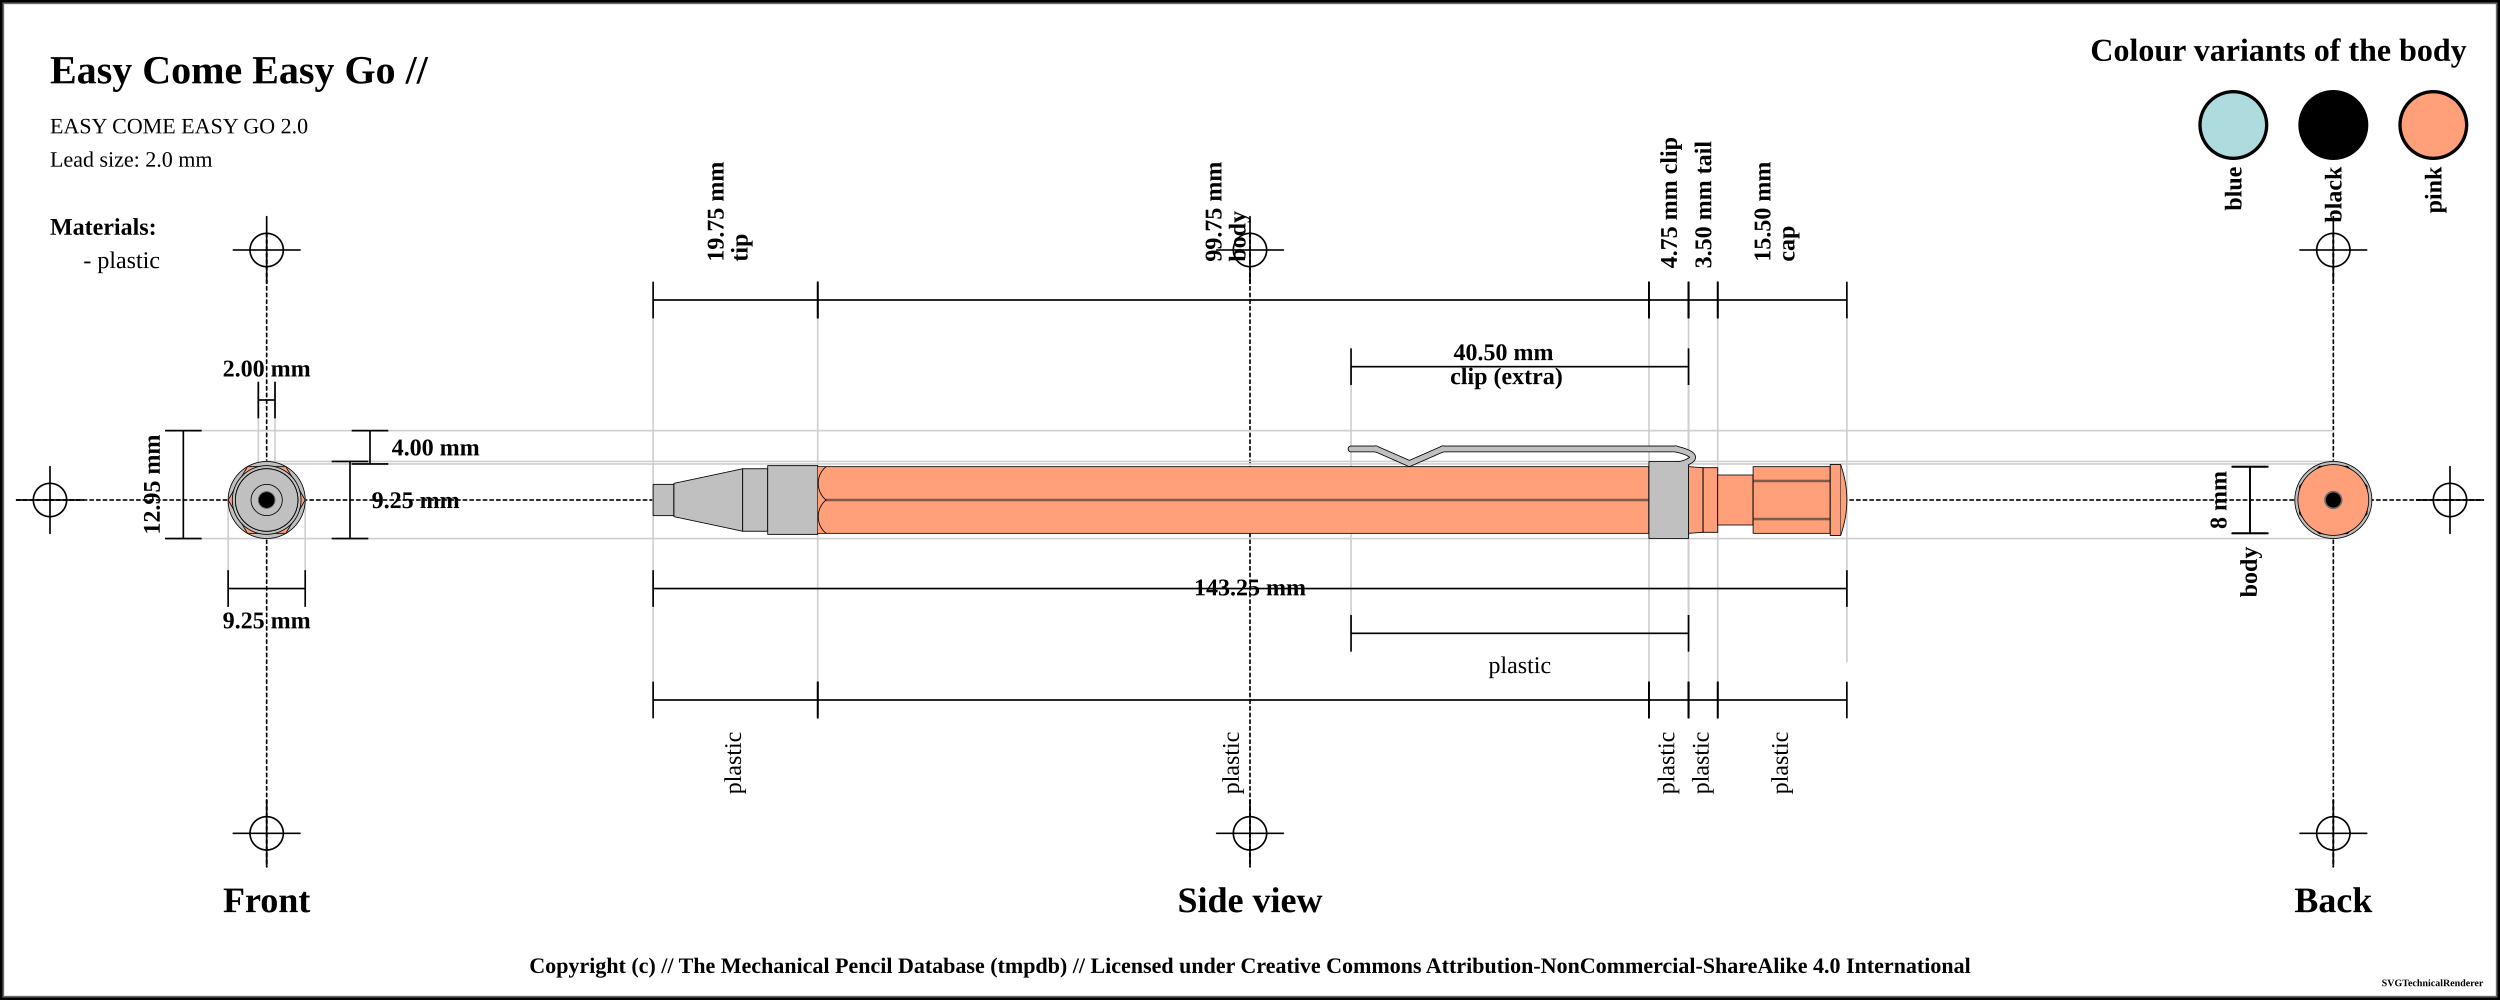
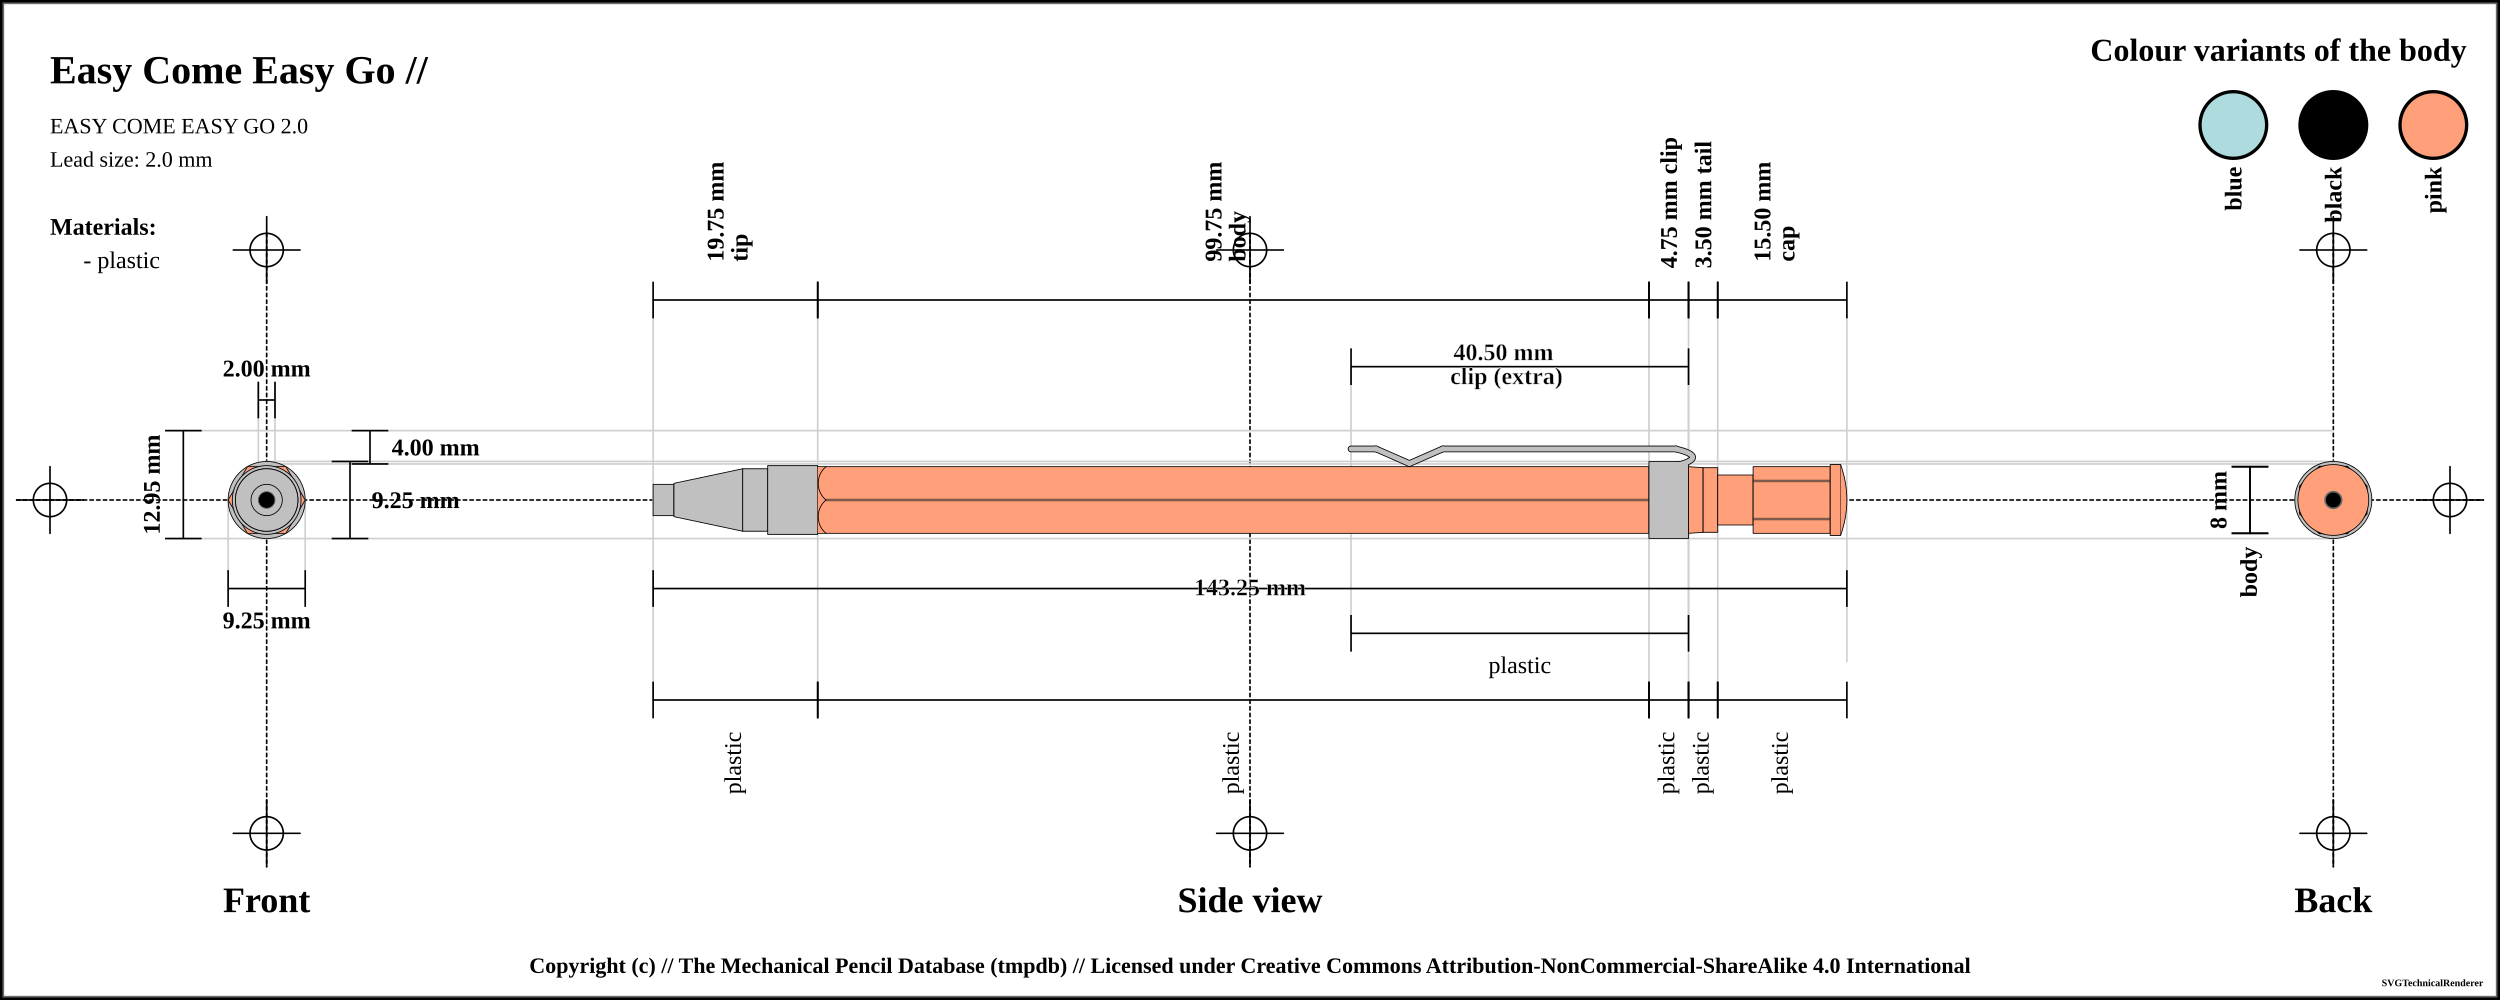
<svg xmlns="http://www.w3.org/2000/svg" width="1500" height="600">
  <pattern id="diagonalHatch" patternUnits="userSpaceOnUse" width="8" height="8">
    <path stroke="dimgray" stroke-linecap="round" stroke-width="1" d="M 4,4 L 8,8" />
    <path stroke="dimgray" stroke-linecap="round" stroke-width="1" d="M 4,4 L 0,8" />
    <path stroke="gray" stroke-linecap="round" stroke-width="1" d="M 4,4 L 8,0" />
    <path stroke="gray" stroke-linecap="round" stroke-width="1" d="M 4,4 L 0,0" />
+   </pattern>
+   <pattern id="ridged" patternUnits="userSpaceOnUse" width="3" height="3">
+     <path stroke="dimgray" stroke-linecap="round" stroke-width="1" d="M 0,0 L 0,3" />
+   </pattern>
+   <pattern id="lined" patternUnits="userSpaceOnUse" width="3" height="3">
+     <path stroke="dimgray" stroke-linecap="round" stroke-width="1" d="M 0,0 L 3,0" />
  </pattern>
  <pattern id="spring" patternUnits="userSpaceOnUse" width="8" height="100">
    <path stroke="dimgray" stroke-linecap="round" stroke-width="2" d="M 0,0 L 8,100" />
    <path stroke="white" stroke-linecap="round" stroke-width="1" d="M 0,0 L 8,100" />
  </pattern>
  <rect x="0" y="0" width="1500" height="600" fill="white" stroke="black" stroke-width="4" />
  <rect x="2" y="2" width="1496" height="596" fill="white" stroke="dimgray" stroke-width="1" />
  <g transform="rotate(0 0 0)">
    <line x1="10" y1="300" x2="1490" y2="300" stroke-linecap="round" stroke="#000000" stroke-dasharray="2" stroke-width="1" />
    <line x1="10" y1="300" x2="50" y2="300" stroke-linecap="round" stroke="#000000" stroke-width="1" />
    <line x1="30" y1="280" x2="30" y2="320" stroke="#000000" stroke-linecap="round" stroke-width="1" />
    <circle r="10" cx="30" cy="300" fill="white" fill-opacity="0" stroke="#000000" stroke-width="1" />
    <line x1="1450" y1="300" x2="1490" y2="300" stroke-linecap="round" stroke="#000000" stroke-width="1" />
    <line x1="1470" y1="280" x2="1470" y2="320" stroke="#000000" stroke-linecap="round" stroke-width="1" />
    <circle r="10" cx="1470" cy="300" fill="white" fill-opacity="0" stroke="#000000" stroke-width="1" />
    <line x1="160" y1="140" x2="160" y2="520" stroke="#000000" stroke-linecap="round" stroke-dasharray="2" stroke-width="1" />
    <line x1="140" y1="150" x2="180" y2="150" stroke-linecap="round" stroke="#000000" stroke-width="1" />
    <line x1="160" y1="130" x2="160" y2="170" stroke="#000000" stroke-linecap="round" stroke-width="1" />
    <circle r="10" cx="160" cy="150" fill="white" fill-opacity="0" stroke="#000000" stroke-width="1" />
    <line x1="140" y1="500" x2="180" y2="500" stroke-linecap="round" stroke="#000000" stroke-width="1" />
    <line x1="160" y1="480" x2="160" y2="520" stroke="#000000" stroke-linecap="round" stroke-width="1" />
    <circle r="10" cx="160" cy="500" fill="white" fill-opacity="0" stroke="#000000" stroke-width="1" />
    <line x1="750" y1="140" x2="750" y2="520" stroke="#000000" stroke-linecap="round" stroke-dasharray="2" stroke-width="1" />
    <line x1="730" y1="150" x2="770" y2="150" stroke-linecap="round" stroke="#000000" stroke-width="1" />
    <line x1="750" y1="130" x2="750" y2="170" stroke="#000000" stroke-linecap="round" stroke-width="1" />
    <circle r="10" cx="750" cy="150" fill="white" fill-opacity="0" stroke="#000000" stroke-width="1" />
    <line x1="730" y1="500" x2="770" y2="500" stroke-linecap="round" stroke="#000000" stroke-width="1" />
    <line x1="750" y1="480" x2="750" y2="520" stroke="#000000" stroke-linecap="round" stroke-width="1" />
    <circle r="10" cx="750" cy="500" fill="white" fill-opacity="0" stroke="#000000" stroke-width="1" />
    <line x1="1400" y1="140" x2="1400" y2="520" stroke="#000000" stroke-linecap="round" stroke-dasharray="2" stroke-width="1" />
    <line x1="1380" y1="150" x2="1420" y2="150" stroke-linecap="round" stroke="#000000" stroke-width="1" />
    <line x1="1400" y1="130" x2="1400" y2="170" stroke="#000000" stroke-linecap="round" stroke-width="1" />
    <circle r="10" cx="1400" cy="150" fill="white" fill-opacity="0" stroke="#000000" stroke-width="1" />
    <line x1="1380" y1="500" x2="1420" y2="500" stroke-linecap="round" stroke="#000000" stroke-width="1" />
    <line x1="1400" y1="480" x2="1400" y2="520" stroke="#000000" stroke-linecap="round" stroke-width="1" />
    <circle r="10" cx="1400" cy="500" fill="white" fill-opacity="0" stroke="#000000" stroke-width="1" />
    <text x="30" y="50" font-size="2.0em" font-weight="bold"> Easy Come Easy Go //  </text>
    <text x="30" y="80" font-size="1.1em"> EASY COME EASY GO 2.0</text>
    <text x="30" y="100" font-size="1.1em"> Lead size: 2.0 mm</text>
    <text x="1480" y="30" font-size="1.6em" font-weight="bold" text-anchor="end" dominant-baseline="central">Colour variants of the body</text>
    <rect x="1440" y="55" width="40" rx="50%" ry="50%" height="40" stroke="black" stroke-width="2" fill="#FFA07A" />
    <text x="1460" y="100" transform="rotate(-90, 1460, 100)" font-size="1.2em" font-weight="bold" text-anchor="end" dominant-baseline="central">pink</text>
    <rect x="1380" y="55" width="40" rx="50%" ry="50%" height="40" stroke="black" stroke-width="2" fill="#000000" />
    <text x="1400" y="100" transform="rotate(-90, 1400, 100)" font-size="1.2em" font-weight="bold" text-anchor="end" dominant-baseline="central">black</text>
    <rect x="1320" y="55" width="40" rx="50%" ry="50%" height="40" stroke="black" stroke-width="2" fill="#AEDCDE" />
    <text x="1340" y="100" transform="rotate(-90, 1340, 100)" font-size="1.2em" font-weight="bold" text-anchor="end" dominant-baseline="central">blue</text>
    <text x="30" y="136" font-size="1.2em" font-weight="bold" text-anchor="start" dominant-baseline="central">Materials:</text>
    <text x="50" y="156" font-size="1.2em" text-anchor="start" dominant-baseline="central"> - plastic</text>
    <line x1="100" y1="258.375" x2="1400" y2="258.375" stroke-linecap="round" stroke="#cfcfcf" stroke-width="1" />
    <line x1="160" y1="278.375" x2="1400" y2="278.375" stroke-linecap="round" stroke="#cfcfcf" stroke-width="1" />
    <line x1="155" y1="230" x2="155" y2="300" stroke="#cfcfcf" stroke-linecap="round" stroke-width="1" />
    <line x1="165" y1="230" x2="165" y2="300" stroke="#cfcfcf" stroke-linecap="round" stroke-width="1" />
    <line x1="160" y1="276.875" x2="1400" y2="276.875" stroke-linecap="round" stroke="#cfcfcf" stroke-width="1" />
    <line x1="100" y1="323.125" x2="1400" y2="323.125" stroke-linecap="round" stroke="#cfcfcf" stroke-width="1" />
    <line x1="136.875" y1="300" x2="136.875" y2="343.125" stroke="#cfcfcf" stroke-linecap="round" stroke-width="1" />
    <line x1="183.125" y1="300" x2="183.125" y2="343.125" stroke="#cfcfcf" stroke-linecap="round" stroke-width="1" />
    <line x1="391.875" y1="180" x2="391.875" y2="420" stroke="#cfcfcf" stroke-linecap="round" stroke-width="1" />
    <line x1="490.625" y1="180" x2="490.625" y2="420" stroke="#cfcfcf" stroke-linecap="round" stroke-width="1" />
    <line x1="989.375" y1="180" x2="989.375" y2="420" stroke="#cfcfcf" stroke-linecap="round" stroke-width="1" />
    <line x1="810.625" y1="220" x2="810.625" y2="380" stroke="#cfcfcf" stroke-linecap="round" stroke-width="1" />
    <line x1="1013.125" y1="220" x2="1013.125" y2="380" stroke="#cfcfcf" stroke-linecap="round" stroke-width="1" />
    <line x1="1013.125" y1="180" x2="1013.125" y2="420" stroke="#cfcfcf" stroke-linecap="round" stroke-width="1" />
    <line x1="1030.625" y1="180" x2="1030.625" y2="420" stroke="#cfcfcf" stroke-linecap="round" stroke-width="1" />
    <line x1="1108.125" y1="188.875" x2="1108.125" y2="396.875" stroke="#cfcfcf" stroke-linecap="round" stroke-width="1" />
    <text x="160" y="540" font-size="1.8em" font-weight="bold" text-anchor="middle" dominant-baseline="central">Front</text>
    <text x="750" y="540" font-size="1.8em" font-weight="bold" text-anchor="middle" dominant-baseline="central">Side view</text>
    <text x="1400" y="540" font-size="1.8em" font-weight="bold" text-anchor="middle" dominant-baseline="central">Back</text>
    <line x1="155" y1="229" x2="155" y2="251" stroke="black" stroke-width="1" />
    <line x1="155" y1="240" x2="165" y2="240" stroke="black" stroke-width="1" />
    <line x1="165" y1="229" x2="165" y2="251" stroke="black" stroke-width="1" />
    <text x="160" y="221" font-size="1.2em" font-weight="bold" text-anchor="middle" dominant-baseline="central" fill="black">
      <tspan x="160" dy="0">2.00 mm</tspan>
    </text>
    <line x1="211" y1="258.375" x2="233" y2="258.375" stroke="black" stroke-width="1" />
    <line x1="222" y1="258.375" x2="222" y2="278.375" stroke="black" stroke-width="1" />
    <line x1="211" y1="278.375" x2="233" y2="278.375" stroke="black" stroke-width="1" />
    <text x="235" y="268.375" font-size="1.2em" font-weight="bold" text-anchor="start" dominant-baseline="central" fill="black">4.00 mm</text>
    <line x1="199" y1="276.875" x2="221" y2="276.875" stroke="black" stroke-width="1" />
    <line x1="210" y1="276.875" x2="210" y2="323.125" stroke="black" stroke-width="1" />
    <line x1="199" y1="323.125" x2="221" y2="323.125" stroke="black" stroke-width="1" />
    <text x="223" y="300" font-size="1.2em" font-weight="bold" text-anchor="start" dominant-baseline="central" fill="black">9.25 mm</text>
    <line x1="99" y1="258.375" x2="121" y2="258.375" stroke="black" stroke-width="1" />
    <line x1="110" y1="258.375" x2="110" y2="323.125" stroke="black" stroke-width="1" />
    <line x1="99" y1="323.125" x2="121" y2="323.125" stroke="black" stroke-width="1" />
    <text x="91" y="290.75" transform="rotate(-90, 91, 290.75)" font-size="1.2em" font-weight="bold" text-anchor="middle" dominant-baseline="central" fill="black">12.95 mm</text>
    <line x1="136.875" y1="342.125" x2="136.875" y2="364.125" stroke="black" stroke-width="1" />
    <line x1="136.875" y1="353.125" x2="183.125" y2="353.125" stroke="black" stroke-width="1" />
    <line x1="183.125" y1="342.125" x2="183.125" y2="364.125" stroke="black" stroke-width="1" />
    <text x="160" y="372.125" font-size="1.2em" font-weight="bold" text-anchor="middle" dominant-baseline="central" fill="black">
      <tspan x="160" dy="0">9.25 mm</tspan>
    </text>
    <line x1="391.875" y1="169" x2="391.875" y2="191" stroke="black" stroke-width="1" />
    <line x1="391.875" y1="180" x2="490.625" y2="180" stroke="black" stroke-width="1" />
    <line x1="490.625" y1="169" x2="490.625" y2="191" stroke="black" stroke-width="1" />
    <text x="441.25" y="161" font-size="1.2em" transform="rotate(-90, 429.25, 161)" font-weight="bold" text-anchor="start" dominant-baseline="central" fill="black">
      <tspan x="433.25" dy="0">19.75 mm</tspan>
      <tspan x="433.25" dy="1em">tip</tspan>
    </text>
    <line x1="490.625" y1="169" x2="490.625" y2="191" stroke="black" stroke-width="1" />
    <line x1="490.625" y1="180" x2="989.375" y2="180" stroke="black" stroke-width="1" />
    <line x1="989.375" y1="169" x2="989.375" y2="191" stroke="black" stroke-width="1" />
    <text x="740" y="161" font-size="1.2em" transform="rotate(-90, 728, 161)" font-weight="bold" text-anchor="start" dominant-baseline="central" fill="black">
      <tspan x="732" dy="0">99.75 mm</tspan>
      <tspan x="732" dy="1em">body</tspan>
    </text>
    <line x1="989.375" y1="169" x2="989.375" y2="191" stroke="black" stroke-width="1" />
    <line x1="989.375" y1="180" x2="1013.125" y2="180" stroke="black" stroke-width="1" />
    <line x1="1013.125" y1="169" x2="1013.125" y2="191" stroke="black" stroke-width="1" />
    <text x="1001.25" y="161" font-size="1.2em" transform="rotate(-90, 1001.25, 161)" font-weight="bold" text-anchor="start" dominant-baseline="central" fill="black">
      <tspan x="1001.25" dy="0">4.75 mm clip</tspan>
    </text>
    <line x1="810.625" y1="209" x2="810.625" y2="231" stroke="black" stroke-width="1" />
    <line x1="810.625" y1="220" x2="1013.125" y2="220" stroke="black" stroke-width="1" />
    <line x1="1013.125" y1="209" x2="1013.125" y2="231" stroke="black" stroke-width="1" />
-     <text x="911.875" y="212" font-weight="bold" font-size="1.2em" text-anchor="middle" dominant-baseline="middle" fill="black">
+     <text x="911.875" y="212" font-weight="bold" font-size="1.2em" stroke="white" stroke-width="0.25" text-anchor="middle" dominant-baseline="middle" fill="black">
      <tspan x="903.875" dy="0">40.50 mm</tspan>
      <tspan x="903.875" dy="1em">clip (extra)</tspan>
    </text>
    <line x1="1013.125" y1="169" x2="1013.125" y2="191" stroke="black" stroke-width="1" />
    <line x1="1013.125" y1="180" x2="1030.625" y2="180" stroke="black" stroke-width="1" />
    <line x1="1030.625" y1="169" x2="1030.625" y2="191" stroke="black" stroke-width="1" />
    <text x="1021.875" y="161" font-size="1.2em" transform="rotate(-90, 1021.875, 161)" font-weight="bold" text-anchor="start" dominant-baseline="central" fill="black">
      <tspan x="1021.875" dy="0">3.50 mm tail</tspan>
    </text>
    <line x1="1030.625" y1="169" x2="1030.625" y2="191" stroke="black" stroke-width="1" />
    <line x1="1030.625" y1="180" x2="1108.125" y2="180" stroke="black" stroke-width="1" />
    <line x1="1108.125" y1="169" x2="1108.125" y2="191" stroke="black" stroke-width="1" />
    <text x="1069.375" y="161" font-size="1.2em" transform="rotate(-90, 1057.375, 161)" font-weight="bold" text-anchor="start" dominant-baseline="central" fill="black">
      <tspan x="1061.375" dy="0">15.50 mm</tspan>
      <tspan x="1061.375" dy="1em">cap</tspan>
    </text>
    <line x1="391.875" y1="342.125" x2="391.875" y2="364.125" stroke="black" stroke-width="1" />
    <line x1="391.875" y1="353.125" x2="1108.125" y2="353.125" stroke="black" stroke-width="1" />
    <line x1="1108.125" y1="342.125" x2="1108.125" y2="364.125" stroke="black" stroke-width="1" />
-     <text x="750" y="353.125" font-weight="bold" font-size="1.2em" text-anchor="middle" dominant-baseline="middle" fill="black">
+     <text x="750" y="353.125" font-weight="bold" font-size="1.2em" stroke="white" stroke-width="0.25" text-anchor="middle" dominant-baseline="middle" fill="black">
      <tspan x="750" dy="0">143.25 mm</tspan>
    </text>
    <line x1="391.875" y1="409" x2="391.875" y2="431" stroke="black" stroke-width="1" />
    <line x1="391.875" y1="420" x2="490.625" y2="420" stroke="black" stroke-width="1" />
    <line x1="490.625" y1="409" x2="490.625" y2="431" stroke="black" stroke-width="1" />
    <text x="441.25" y="439" font-size="1.2em" transform="rotate(-90, 441.25, 439)" text-anchor="end" dominant-baseline="middle" fill="black">
      <tspan x="441.25" dy="0">plastic</tspan>
    </text>
    <line x1="490.625" y1="409" x2="490.625" y2="431" stroke="black" stroke-width="1" />
    <line x1="490.625" y1="420" x2="989.375" y2="420" stroke="black" stroke-width="1" />
    <line x1="989.375" y1="409" x2="989.375" y2="431" stroke="black" stroke-width="1" />
    <text x="740" y="439" font-size="1.2em" transform="rotate(-90, 740, 439)" text-anchor="end" dominant-baseline="middle" fill="black">
      <tspan x="740" dy="0">plastic</tspan>
    </text>
    <line x1="810.625" y1="369" x2="810.625" y2="391" stroke="black" stroke-width="1" />
    <line x1="810.625" y1="380" x2="1013.125" y2="380" stroke="black" stroke-width="1" />
    <line x1="1013.125" y1="369" x2="1013.125" y2="391" stroke="black" stroke-width="1" />
    <text x="911.875" y="399" font-size="1.2em" text-anchor="middle" dominant-baseline="central" fill="black">
      <tspan x="911.875" dy="0">plastic</tspan>
    </text>
    <line x1="989.375" y1="409" x2="989.375" y2="431" stroke="black" stroke-width="1" />
    <line x1="989.375" y1="420" x2="1013.125" y2="420" stroke="black" stroke-width="1" />
    <line x1="1013.125" y1="409" x2="1013.125" y2="431" stroke="black" stroke-width="1" />
    <text x="1001.25" y="439" font-size="1.2em" transform="rotate(-90, 1001.25, 439)" text-anchor="end" dominant-baseline="middle" fill="black">
      <tspan x="1001.25" dy="0">plastic</tspan>
    </text>
    <line x1="1013.125" y1="409" x2="1013.125" y2="431" stroke="black" stroke-width="1" />
    <line x1="1013.125" y1="420" x2="1030.625" y2="420" stroke="black" stroke-width="1" />
    <line x1="1030.625" y1="409" x2="1030.625" y2="431" stroke="black" stroke-width="1" />
    <text x="1021.875" y="439" font-size="1.2em" transform="rotate(-90, 1021.875, 439)" text-anchor="end" dominant-baseline="middle" fill="black">
      <tspan x="1021.875" dy="0">plastic</tspan>
    </text>
    <line x1="1030.625" y1="409" x2="1030.625" y2="431" stroke="black" stroke-width="1" />
    <line x1="1030.625" y1="420" x2="1108.125" y2="420" stroke="black" stroke-width="1" />
    <line x1="1108.125" y1="409" x2="1108.125" y2="431" stroke="black" stroke-width="1" />
    <text x="1069.375" y="439" font-size="1.2em" transform="rotate(-90, 1069.375, 439)" text-anchor="end" dominant-baseline="middle" fill="black">
      <tspan x="1069.375" dy="0">plastic</tspan>
    </text>
    <line x1="1339" y1="280" x2="1361" y2="280" stroke="black" stroke-width="1" />
    <line x1="1350" y1="280" x2="1350" y2="320" stroke="black" stroke-width="1" />
    <line x1="1339" y1="320" x2="1361" y2="320" stroke="black" stroke-width="1" />
    <text x="1331" y="300" transform="rotate(-90, 1331, 300)" font-size="1.2em" font-weight="bold" text-anchor="middle" dominant-baseline="central" fill="black">8 mm</text>
    <line x1="1339" y1="280" x2="1361" y2="280" stroke="black" stroke-width="1" />
    <line x1="1350" y1="280" x2="1350" y2="320" stroke="black" stroke-width="1" />
    <line x1="1339" y1="320" x2="1361" y2="320" stroke="black" stroke-width="1" />
    <text x="1350" y="328" transform="rotate(-90, 1350, 328)" font-weight="bold" font-size="1.2em" text-anchor="end" dominant-baseline="middle" fill="black">body</text>
    <path d="M391.875 290.625 L404.375 290.625 L404.375 309.375 L391.875 309.375 Z" stroke-width="0.5" stroke="black" stroke-linejoin="round" fill="silver" fill-opacity="1" />
    <path d="M404.375 290 L445.625 281.25 L445.625 318.75 L404.375 310 Z" stroke-width="0.5" stroke="black" stroke-linejoin="round" fill="silver" fill-opacity="1" />
    <path d="M445.625 281.25 L460.625 281.25 L460.625 318.75 L445.625 318.75 Z" stroke-width="0.5" stroke="black" stroke-linejoin="round" fill="silver" fill-opacity="1" />
    <path d="M460.625 279.375 L490.625 279.375 L490.625 320.625 L460.625 320.625 Z" stroke-width="0.5" stroke="black" stroke-linejoin="round" fill="silver" fill-opacity="1" />
    <path d="M490.625 280 L989.375 280 L989.375 320 L490.625 320 Z" stroke-width="0.5" stroke="black" stroke-linejoin="round" fill="#FFA07A" fill-opacity="1" />
    <line x1="490.625" y1="300" x2="989.375" y2="300" stroke-width="1.5" stroke="black" fill="none" stroke-opacity="0.5" />
    <line x1="490.625" y1="300" x2="989.375" y2="300" stroke-width="0.5" stroke="gray" fill="none" stroke-opacity="0.5" />
    <line x1="810.625" y1="269.375" x2="825.625" y2="269.375" stroke-width="4" stroke="black" fill="dimgray" stroke-linecap="round" />
    <line x1="825.625" y1="269.375" x2="845.625" y2="278.125" stroke-width="4" stroke="black" fill="dimgray" stroke-linecap="round" />
    <line x1="845.625" y1="278.125" x2="865.625" y2="269.375" stroke-width="4" stroke="black" fill="dimgray" stroke-linecap="round" />
    <line x1="865.625" y1="269.375" x2="1005.625" y2="269.375" stroke-width="4" stroke="black" fill="dimgray" stroke-linecap="round" />
    <path d="M1005.625 269.375 Q1025.625 274.375 1005.625 279.375" stroke-width="4" stroke="black" fill="none" stroke-linecap="round" />
    <path d="M989.375 276.875 L1013.125 276.875 L1013.125 323.125 L989.375 323.125 Z" stroke-width="0.5" stroke="black" stroke-linejoin="round" fill="silver" fill-opacity="1" />
    <line x1="810.625" y1="269.375" x2="825.625" y2="269.375" stroke-width="3" stroke="silver" fill="silver" stroke-linecap="round" />
    <line x1="825.625" y1="269.375" x2="845.625" y2="278.125" stroke-width="3" stroke="silver" fill="silver" stroke-linecap="round" />
    <line x1="845.625" y1="278.125" x2="865.625" y2="269.375" stroke-width="3" stroke="silver" fill="silver" stroke-linecap="round" />
    <line x1="865.625" y1="269.375" x2="1005.625" y2="269.375" stroke-width="3" stroke="silver" fill="silver" stroke-linecap="round" />
    <path d="M1005.625 269.375 Q1025.625 274.375 1005.625 279.375" stroke-width="3" stroke="silver" fill="none" stroke-linecap="round" />
    <path d="M1013.125 280 L1021.875 280.625 L1021.875 319.375 L1013.125 320 Z" stroke-width="0.5" stroke="black" stroke-linejoin="round" fill="#FFA07A" fill-opacity="1" />
    <path d="M1021.875 280.625 L1030.625 280.625 L1030.625 319.375 L1021.875 319.375 Z" stroke-width="0.5" stroke="black" stroke-linejoin="round" fill="#FFA07A" fill-opacity="1" />
    <path d="M1030.625 285 L1051.875 285 L1051.875 315 L1030.625 315 Z" stroke-width="0.5" stroke="black" stroke-linejoin="round" fill="#FFA07A" fill-opacity="1" />
    <path d="M1051.875 280 L1098.125 280 L1098.125 320 L1051.875 320 Z" stroke-width="0.5" stroke="black" stroke-linejoin="round" fill="#FFA07A" fill-opacity="1" />
    <line x1="1051.875" y1="288.571" x2="1098.125" y2="288.571" stroke-width="1.5" stroke="black" fill="none" stroke-opacity="0.5" />
    <line x1="1051.875" y1="288.571" x2="1098.125" y2="288.571" stroke-width="0.5" stroke="gray" fill="none" stroke-opacity="0.5" />
    <line x1="1051.875" y1="311.429" x2="1098.125" y2="311.429" stroke-width="1.5" stroke="black" fill="none" stroke-opacity="0.5" />
    <line x1="1051.875" y1="311.429" x2="1098.125" y2="311.429" stroke-width="0.5" stroke="gray" fill="none" stroke-opacity="0.5" />
    <path d="M1098.125 278.75 L1104.375 278.75 L1104.375 321.25 L1098.125 321.25 Z" stroke-width="0.5" stroke="black" stroke-linejoin="round" fill="#FFA07A" fill-opacity="1" />
    <path d="M1104.375 278.75 Q1111.875 300 1104.375 321.25" stroke-width="0.5" stroke="black" stroke-linejoin="round" fill="#FFA07A" fill-opacity="1" />
    <rect x="490.625" y="280.25" width="4.5" height="39.5" rx="0" ry="0" stroke-width="0.5" stroke="none" fill="#FFA07A" fill-opacity="1" />
    <path d="M 495.625 280 C 489.375 285, 489.375 295, 495.625 300" stroke-width="0.5" stroke="black" stroke-linecap="round" fill="#FFA07A" />
    <path d="M 495.625 320 C 489.375 315, 489.375 305, 495.625 300" stroke-width="0.5" stroke="black" stroke-linecap="round" fill="#FFA07A" />
    <circle r="21.25" cx="160" cy="300" fill="#FFA07A" fill-opacity="1" stroke="black" stroke-width="0.5" />
    <polygon points="151.716,280 168.284,280 180,291.716 180,308.284 168.284,320 151.716,320 140,308.284 140,291.716 " stroke="black" stroke-width="1" fill="#FFA07A" fill-opacity="1" />
    <circle r="15" cx="160" cy="300" fill="#FFA07A" fill-opacity="1" stroke="black" stroke-width="0.5" />
    <circle r="19.375" cx="160" cy="300" fill="#FFA07A" fill-opacity="1" stroke="black" stroke-width="0.5" />
    <circle r="20" cx="160" cy="300" stroke="black" stroke-width="0.5" fill="#FFA07A" fill-opacity="1" />
    <circle r="19.375" cx="160" cy="300" stroke="black" stroke-width="0.5" fill="#FFA07A" fill-opacity="1" />
    <circle r="23.125" cx="160" cy="300" fill="silver" fill-opacity="1" stroke="black" stroke-width="0.5" />
    <polygon points="148.453,280 171.547,280 183.094,300 171.547,320 148.453,320 136.906,300 " stroke="black" stroke-width="0.5" fill="#FFA07A" fill-opacity="1" />
    <circle r="20.625" cx="160" cy="300" fill="silver" fill-opacity="1" stroke="black" stroke-width="0.5" />
    <circle r="18.75" cx="160" cy="300" fill="silver" fill-opacity="1" stroke="black" stroke-width="0.5" />
    <circle r="10" cx="160" cy="300" stroke="black" stroke-width="0.5" fill="silver" fill-opacity="1" />
    <circle r="18.75" cx="160" cy="300" stroke="black" stroke-width="0.5" fill="silver" fill-opacity="1" />
    <circle r="9.375" cx="160" cy="300" fill="silver" fill-opacity="1" stroke="black" stroke-width="0.5" />
    <circle r="5" cx="160" cy="300" fill="#000000" fill-opacity="1" stroke="dimgray" stroke-width="0.5" />
    <circle r="9.375" cx="1400" cy="300" fill="silver" fill-opacity="1" stroke="black" stroke-width="0.5" />
    <circle r="10" cx="1400" cy="300" stroke="black" stroke-width="0.5" fill="silver" fill-opacity="1" />
    <circle r="18.75" cx="1400" cy="300" stroke="black" stroke-width="0.5" fill="silver" fill-opacity="1" />
    <circle r="18.75" cx="1400" cy="300" fill="silver" fill-opacity="1" stroke="black" stroke-width="0.5" />
    <circle r="20.625" cx="1400" cy="300" fill="silver" fill-opacity="1" stroke="black" stroke-width="0.5" />
    <polygon points="1388.453,280 1411.547,280 1423.094,300 1411.547,320 1388.453,320 1376.906,300 " stroke="black" stroke-width="0.5" fill="#FFA07A" fill-opacity="1" />
    <circle r="23.125" cx="1400" cy="300" fill="silver" fill-opacity="1" stroke="black" stroke-width="0.5" />
    <circle r="20" cx="1400" cy="300" stroke="black" stroke-width="0.5" fill="#FFA07A" fill-opacity="1" />
    <circle r="19.375" cx="1400" cy="300" stroke="black" stroke-width="0.5" fill="#FFA07A" fill-opacity="1" />
    <circle r="19.375" cx="1400" cy="300" fill="#FFA07A" fill-opacity="1" stroke="black" stroke-width="0.5" />
    <circle r="15" cx="1400" cy="300" fill="#FFA07A" fill-opacity="1" stroke="black" stroke-width="0.5" />
    <polygon points="1391.716,280 1408.284,280 1420,291.716 1420,308.284 1408.284,320 1391.716,320 1380,308.284 1380,291.716 " stroke="black" stroke-width="1" fill="#FFA07A" fill-opacity="1" />
    <circle r="21.25" cx="1400" cy="300" fill="#FFA07A" fill-opacity="1" stroke="black" stroke-width="0.5" />
    <circle r="5" cx="1400" cy="300" fill="#000000" fill-opacity="1" stroke="dimgray" stroke-width="1" />
  </g>
  <text x="50%" y="580" font-size="1.1em" font-weight="bold" text-anchor="middle" dominant-baseline="middle">Copyright (c) // The Mechanical Pencil Database (tmpdb) // Licensed under Creative Commons Attribution-NonCommercial-ShareAlike 4.0 International</text>
  <text x="1490" y="590" font-size="0.5em" font-weight="bold" text-anchor="end" dominant-baseline="middle">SVGTechnicalRenderer</text>
</svg>
